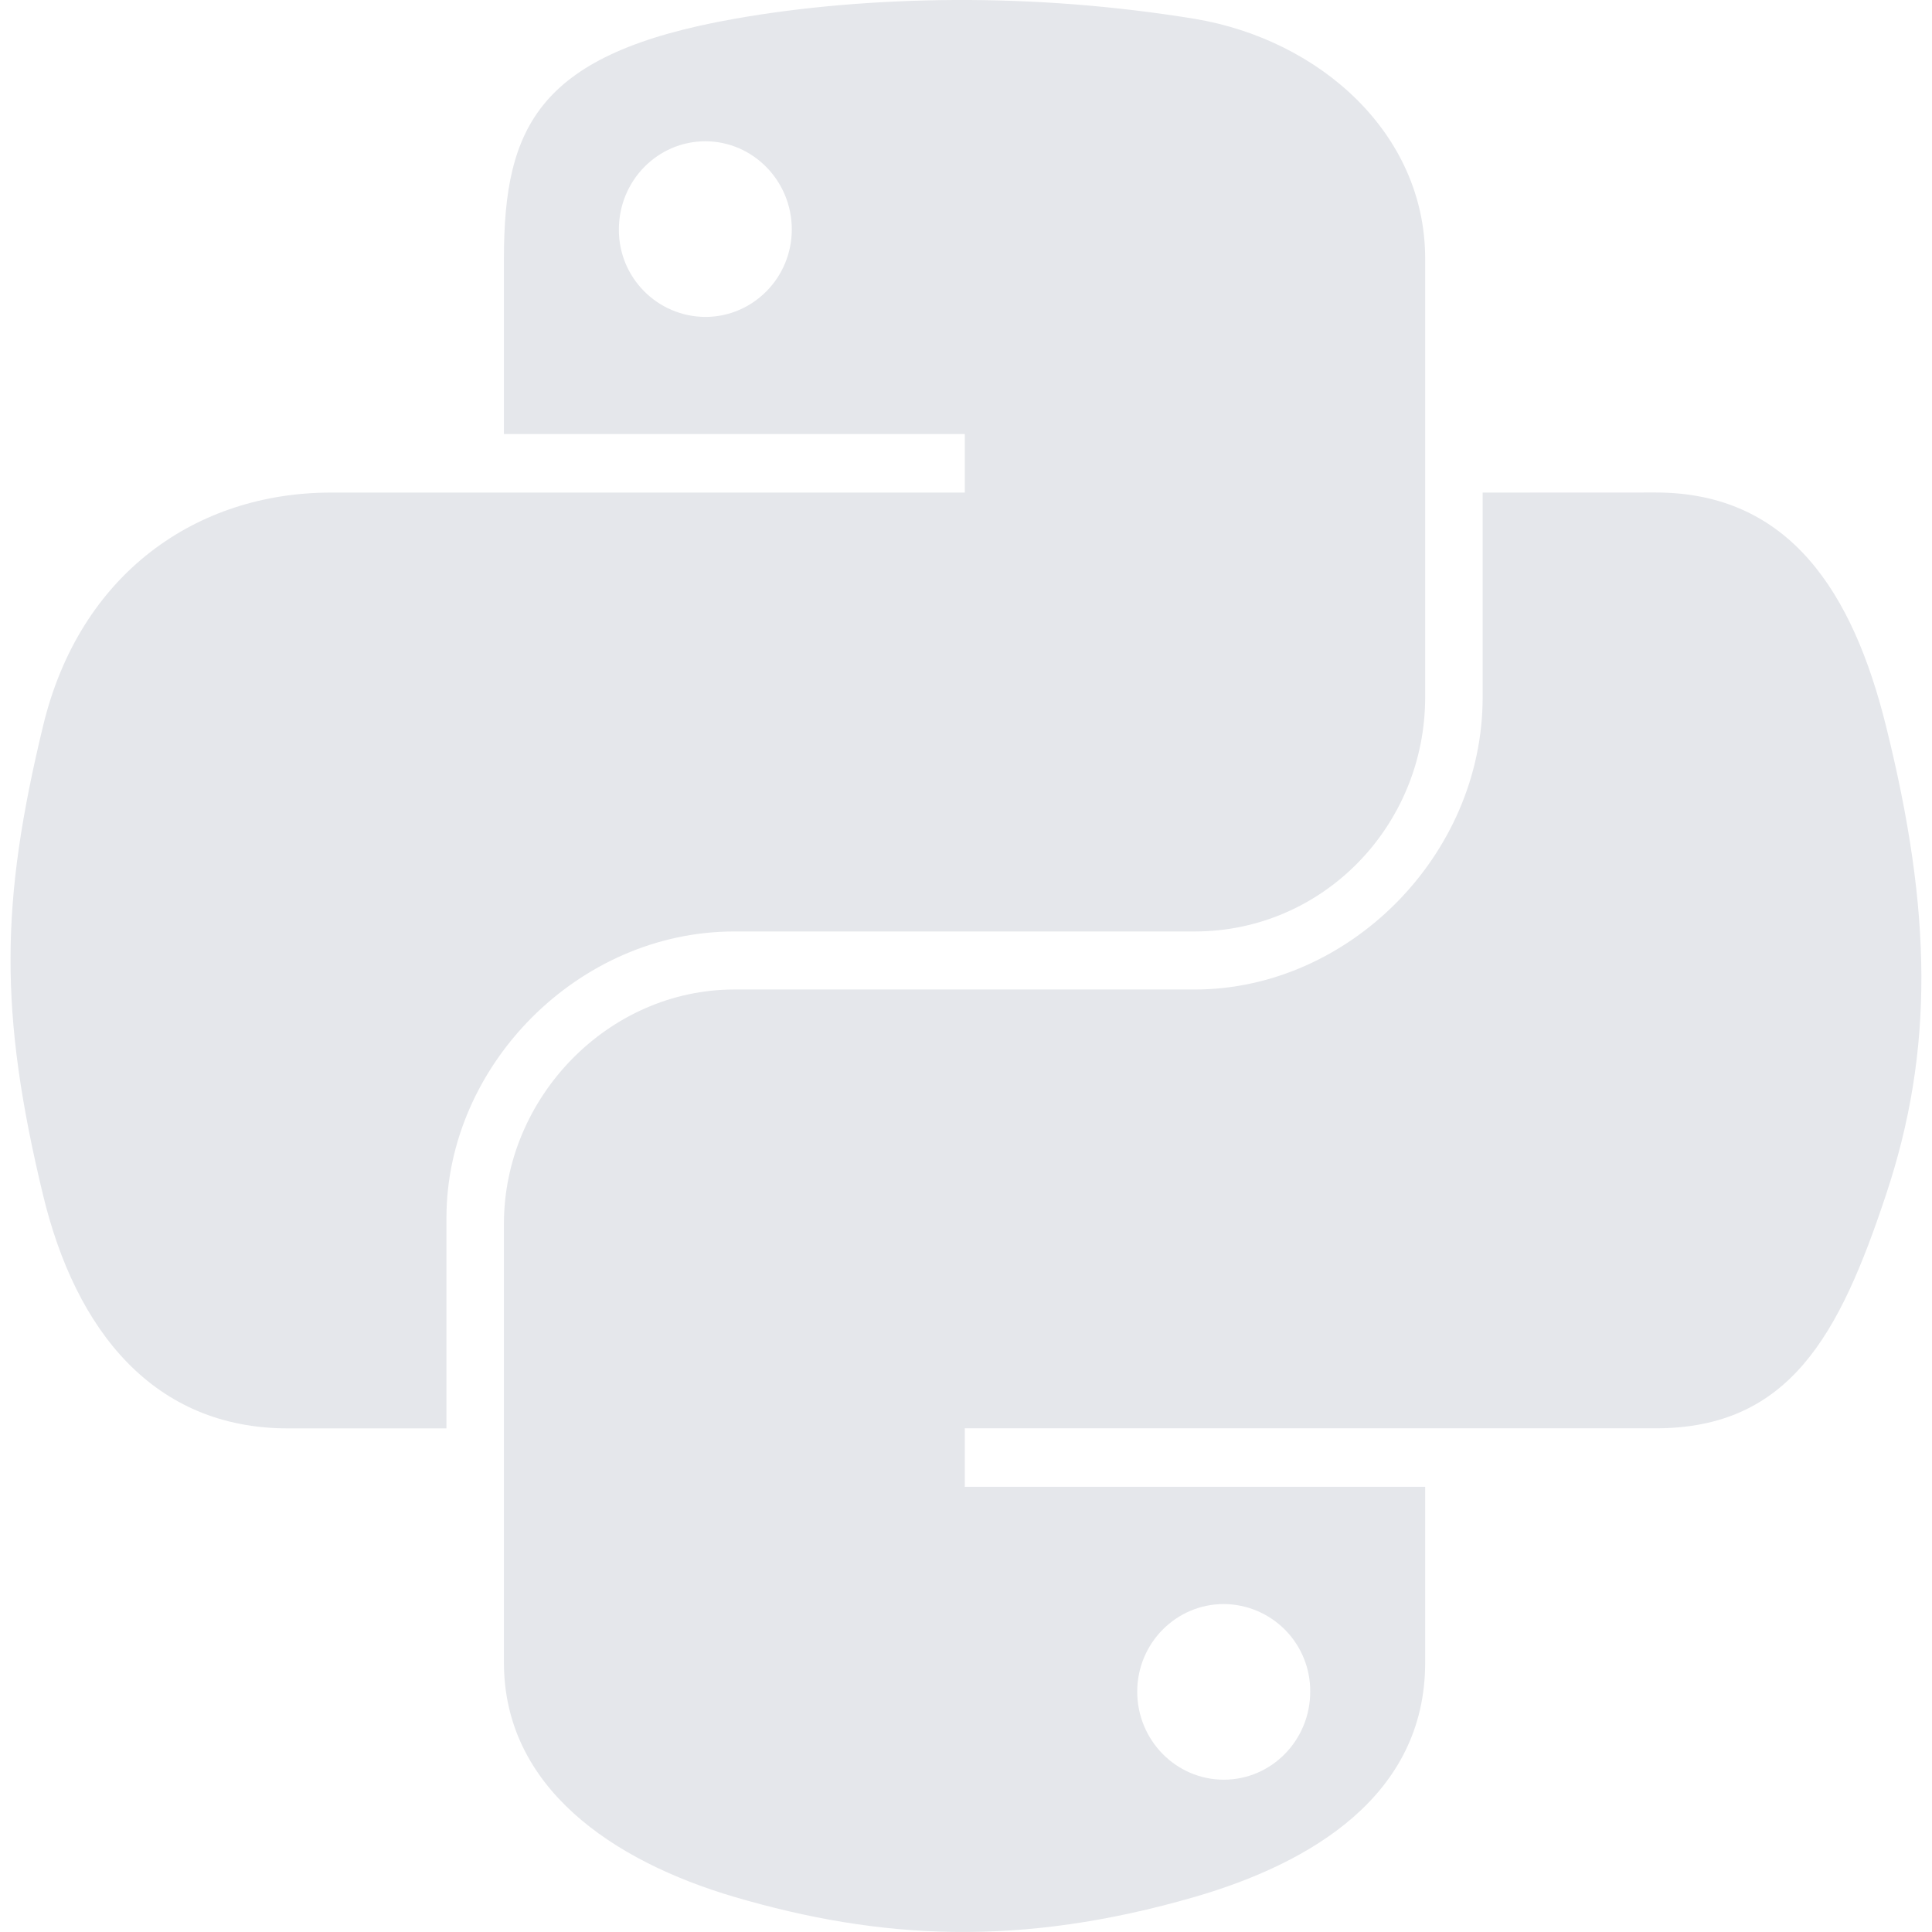
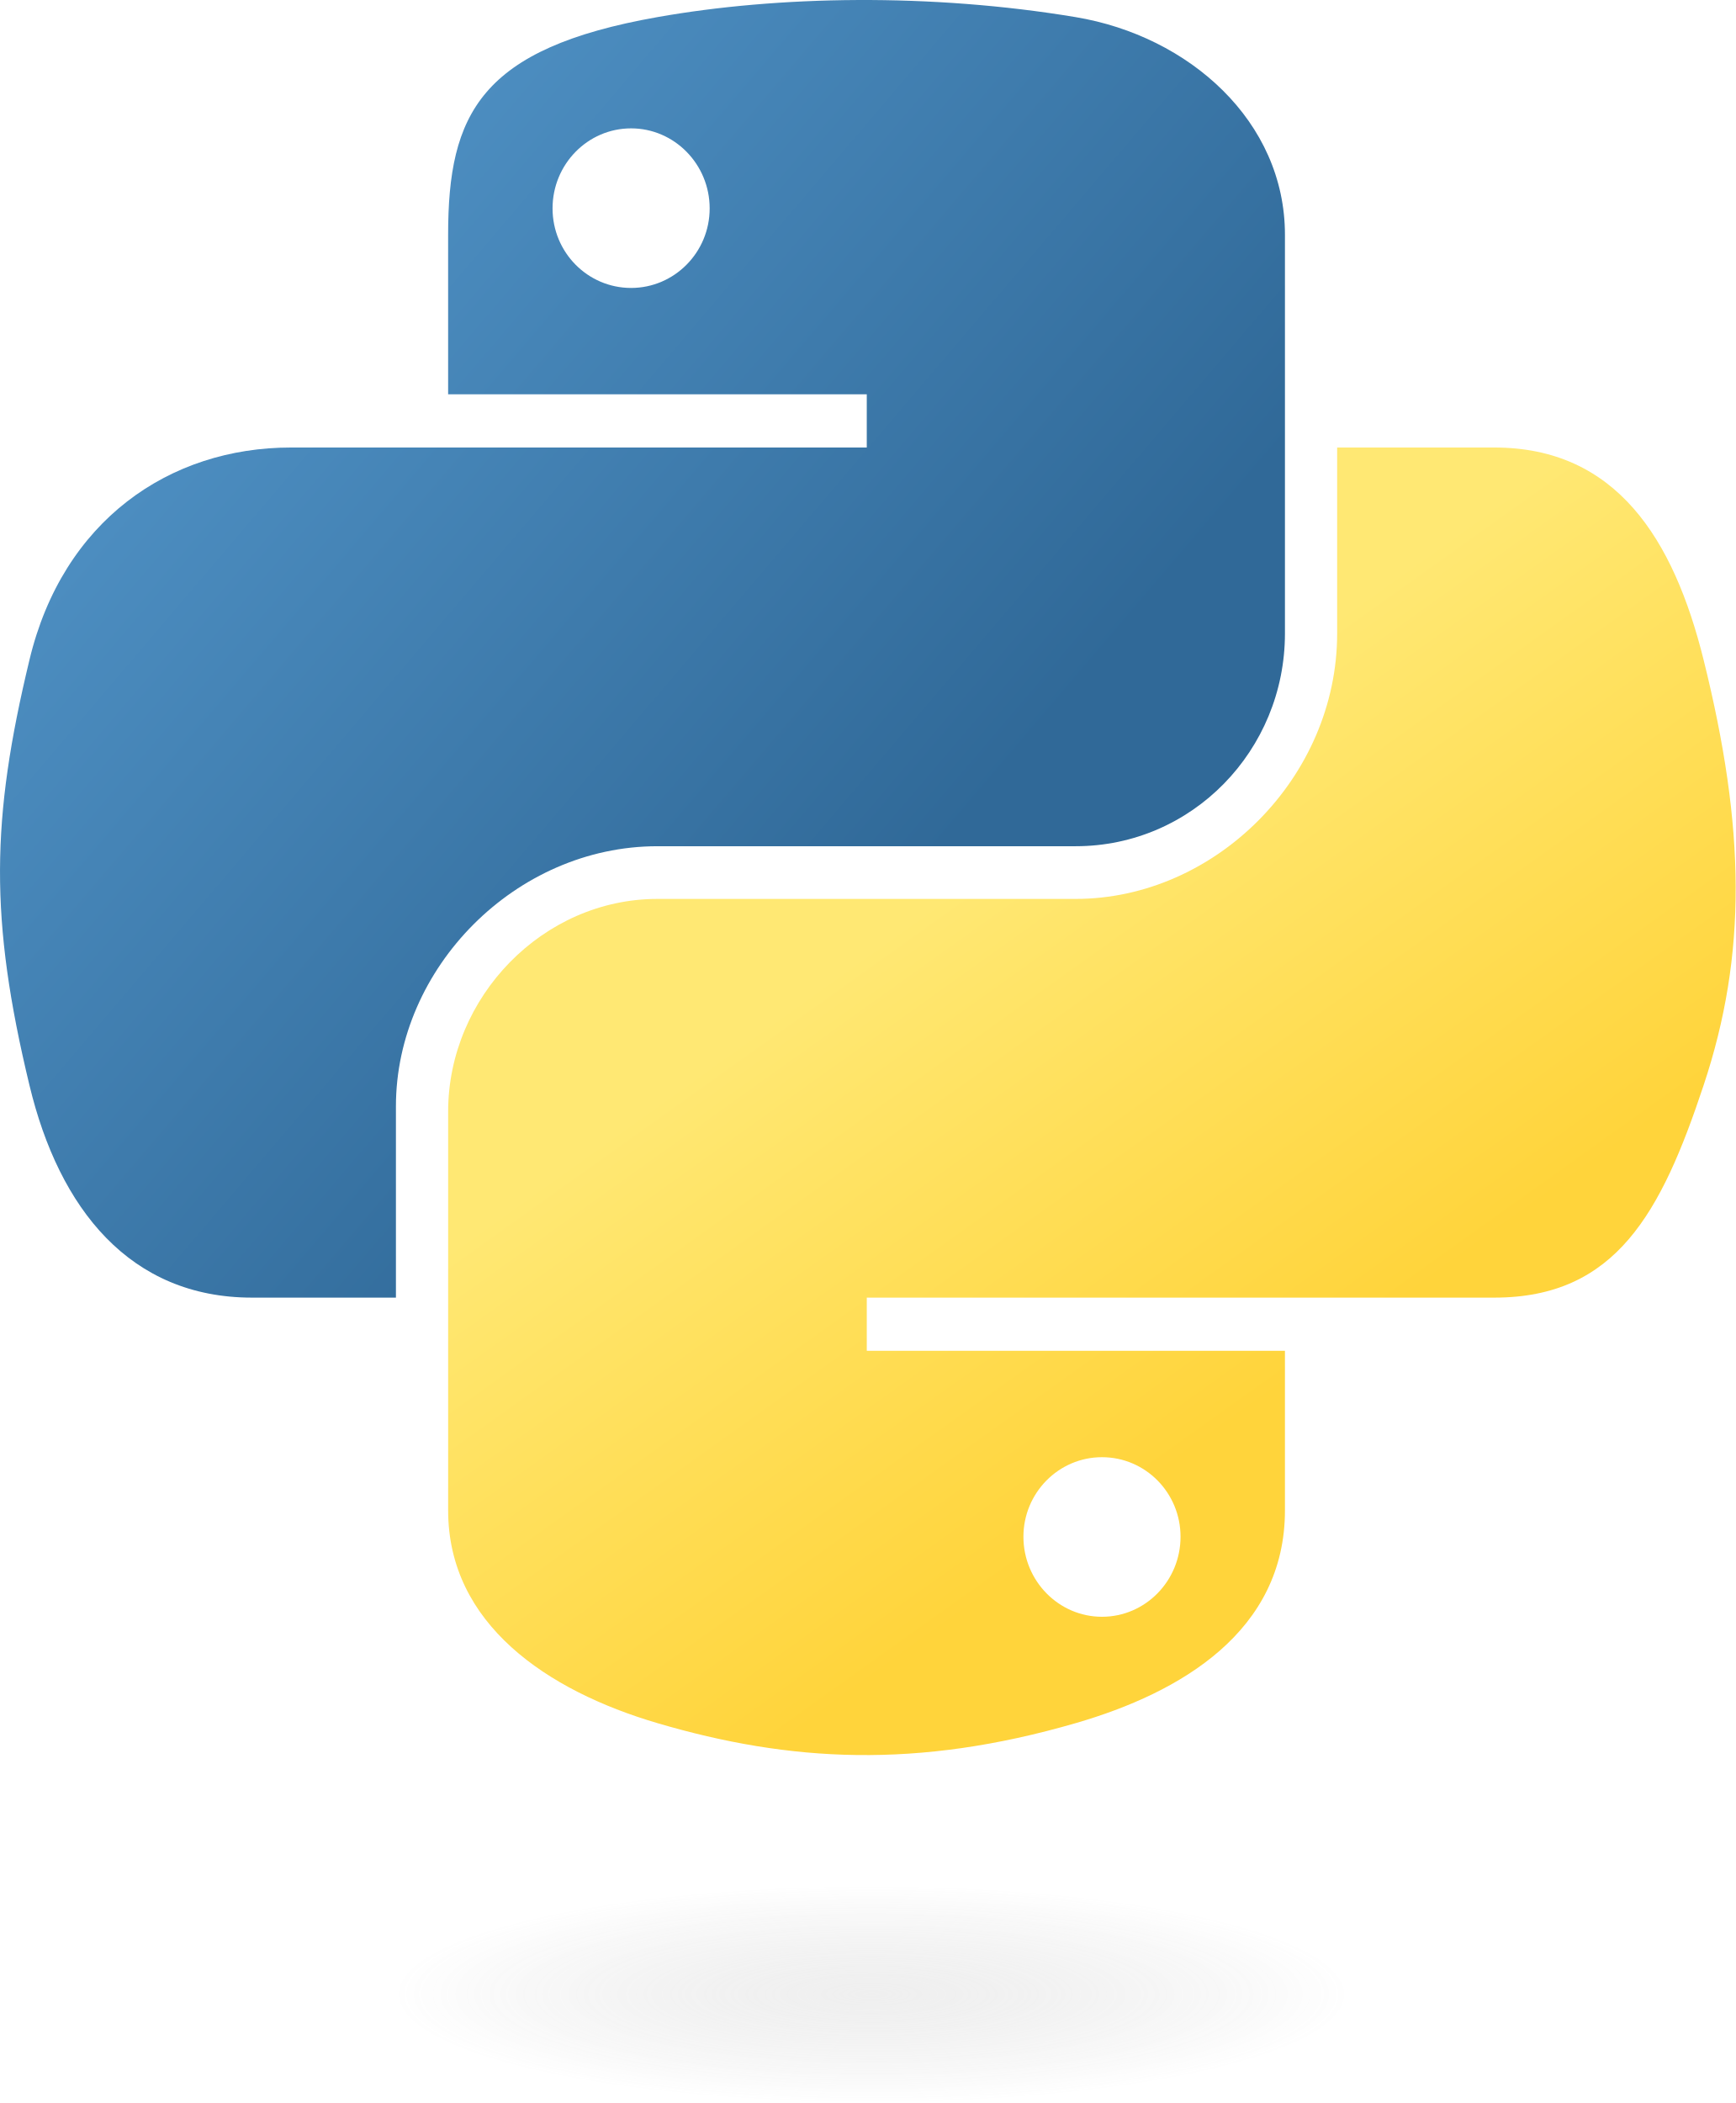
- <svg xmlns="http://www.w3.org/2000/svg" fill="#e5e7eb" role="img" viewBox="0 0 24 24">
-   <path d="M11.858 0c-.978.005-1.913.088-2.736.234C6.7.662 6.26 1.558 6.26 3.21v2.182h5.725v.727H4.111c-1.664 0-3.121 1-3.577 2.903-.526 2.181-.549 3.542 0 5.82.407 1.694 1.379 2.902 3.043 2.902h1.969v-2.616c0-1.89 1.635-3.557 3.576-3.557h5.72c1.591 0 2.862-1.31 2.862-2.91v-5.45c0-1.553-1.309-2.718-2.863-2.977A18 18 0 0 0 11.858 0M8.762 1.755c.591 0 1.074.491 1.074 1.095 0 .601-.483 1.087-1.074 1.087A1.08 1.08 0 0 1 7.688 2.85c0-.604.48-1.095 1.074-1.095m9.656 4.364v2.543c0 1.971-1.671 3.63-3.577 3.63H9.122c-1.566 0-2.862 1.34-2.862 2.91v5.452c0 1.551 1.349 2.464 2.862 2.91 1.813.532 3.55.628 5.72 0 1.44-.418 2.862-1.258 2.862-2.91V18.47h-5.719v-.727h8.582c1.664 0 2.284-1.16 2.862-2.903.598-1.793.573-3.518 0-5.819-.41-1.656-1.196-2.903-2.862-2.903zm-3.216 13.807a1.08 1.08 0 0 1 1.074 1.088c0 .604-.48 1.094-1.074 1.094-.592 0-1.075-.49-1.075-1.094 0-.601.483-1.088 1.075-1.088" />
+ <svg xmlns="http://www.w3.org/2000/svg" xmlns:xlink="http://www.w3.org/1999/xlink" version="1.0" id="svg2" viewBox="0 0 111.161 134.668" width="83.371pt" height="101.001pt">
+   <defs id="defs4">
+     <linearGradient id="linearGradient2795">
+       <stop style="stop-color:#b8b8b8;stop-opacity:0.498;" offset="0" id="stop2797" />
+       <stop style="stop-color:#7f7f7f;stop-opacity:0;" offset="1" id="stop2799" />
+     </linearGradient>
+     <linearGradient id="linearGradient2787">
+       <stop style="stop-color:#7f7f7f;stop-opacity:0.5;" offset="0" id="stop2789" />
+       <stop style="stop-color:#7f7f7f;stop-opacity:0;" offset="1" id="stop2791" />
+     </linearGradient>
+     <linearGradient id="linearGradient3676">
+       <stop style="stop-color:#b2b2b2;stop-opacity:0.5;" offset="0" id="stop3678" />
+       <stop style="stop-color:#b3b3b3;stop-opacity:0;" offset="1" id="stop3680" />
+     </linearGradient>
+     <linearGradient id="linearGradient3236">
+       <stop style="stop-color:#f4f4f4;stop-opacity:1" offset="0" id="stop3244" />
+       <stop style="stop-color:white;stop-opacity:1" offset="1" id="stop3240" />
+     </linearGradient>
+     <linearGradient id="linearGradient4671">
+       <stop style="stop-color:#ffd43b;stop-opacity:1;" offset="0" id="stop4673" />
+       <stop style="stop-color:#ffe873;stop-opacity:1" offset="1" id="stop4675" />
+     </linearGradient>
+     <linearGradient id="linearGradient4689">
+       <stop style="stop-color:#5a9fd4;stop-opacity:1;" offset="0" id="stop4691" />
+       <stop style="stop-color:#306998;stop-opacity:1;" offset="1" id="stop4693" />
+     </linearGradient>
+     <linearGradient x1="224.24" y1="144.757" x2="-65.309" y2="144.757" id="linearGradient2987" xlink:href="#linearGradient4671" gradientUnits="userSpaceOnUse" gradientTransform="translate(100.2702,99.61116)" />
+     <linearGradient x1="172.942" y1="77.476" x2="26.67" y2="76.313" id="linearGradient2990" xlink:href="#linearGradient4689" gradientUnits="userSpaceOnUse" gradientTransform="translate(100.2702,99.61116)" />
+     <linearGradient xlink:href="#linearGradient4689" id="linearGradient2587" gradientUnits="userSpaceOnUse" gradientTransform="translate(100.2702,99.61116)" x1="172.942" y1="77.476" x2="26.67" y2="76.313" />
+     <linearGradient xlink:href="#linearGradient4671" id="linearGradient2589" gradientUnits="userSpaceOnUse" gradientTransform="translate(100.2702,99.61116)" x1="224.24" y1="144.757" x2="-65.309" y2="144.757" />
+     <linearGradient xlink:href="#linearGradient4689" id="linearGradient2248" gradientUnits="userSpaceOnUse" gradientTransform="translate(100.2702,99.61116)" x1="172.942" y1="77.476" x2="26.67" y2="76.313" />
+     <linearGradient xlink:href="#linearGradient4671" id="linearGradient2250" gradientUnits="userSpaceOnUse" gradientTransform="translate(100.2702,99.61116)" x1="224.24" y1="144.757" x2="-65.309" y2="144.757" />
+     <linearGradient xlink:href="#linearGradient4671" id="linearGradient2255" gradientUnits="userSpaceOnUse" gradientTransform="matrix(0.562541,0,0,0.567972,-11.5974,-7.60954)" x1="224.24" y1="144.757" x2="-65.309" y2="144.757" />
+     <linearGradient xlink:href="#linearGradient4689" id="linearGradient2258" gradientUnits="userSpaceOnUse" gradientTransform="matrix(0.562541,0,0,0.567972,-11.5974,-7.60954)" x1="172.942" y1="76.176" x2="26.67" y2="76.313" />
+     <radialGradient xlink:href="#linearGradient2795" id="radialGradient2801" cx="61.519" cy="132.286" fx="61.519" fy="132.286" r="29.037" gradientTransform="matrix(1,0,0,0.177966,0,108.7434)" gradientUnits="userSpaceOnUse" />
+     <linearGradient xlink:href="#linearGradient4671" id="linearGradient1475" gradientUnits="userSpaceOnUse" gradientTransform="matrix(0.562541,0,0,0.567972,-14.99112,-11.70237)" x1="150.961" y1="192.352" x2="112.031" y2="137.273" />
+     <linearGradient xlink:href="#linearGradient4689" id="linearGradient1478" gradientUnits="userSpaceOnUse" gradientTransform="matrix(0.562541,0,0,0.567972,-14.99112,-11.70237)" x1="26.649" y1="20.604" x2="135.665" y2="114.398" />
+     <radialGradient xlink:href="#linearGradient2795" id="radialGradient1480" gradientUnits="userSpaceOnUse" gradientTransform="matrix(1.7490565e-8,-0.239947,1.054668,3.7915457e-7,-83.7008,142.462)" cx="61.519" cy="132.286" fx="61.519" fy="132.286" r="29.037" />
+   </defs>
+   <path style="fill:url(#linearGradient1478);fill-opacity:1" d="M 54.919,9.1927421e-4 C 50.335,0.022 45.958,0.413 42.106,1.095 30.76,3.099 28.7,7.295 28.7,15.032 v 10.219 h 26.812 v 3.406 h -26.812 -10.062 c -7.792,0 -14.616,4.684 -16.75,13.594 -2.462,10.213 -2.571,16.586 0,27.25 1.906,7.938 6.458,13.594 14.25,13.594 h 9.219 v -12.25 c 0,-8.85 7.657,-16.656 16.75,-16.656 h 26.781 c 7.455,0 13.406,-6.138 13.406,-13.625 v -25.531 c 0,-7.266 -6.13,-12.725 -13.406,-13.937 C 64.282,0.328 59.502,-0.02 54.919,9.1927421e-4 Z m -14.5,8.219 c 2.77,0 5.031,2.299 5.031,5.125 -2e-6,2.816 -2.262,5.094 -5.031,5.094 -2.779,-1e-6 -5.031,-2.277 -5.031,-5.094 -10e-7,-2.826 2.252,-5.125 5.031,-5.125 z" id="path1948" />
+   <path style="fill:url(#linearGradient1475);fill-opacity:1" d="m 85.638,28.657 v 11.906 c 0,9.231 -7.826,17 -16.75,17 h -26.781 c -7.336,0 -13.406,6.278 -13.406,13.625 v 25.531 c 0,7.266 6.319,11.54 13.406,13.625 8.487,2.496 16.626,2.947 26.781,0 6.75,-1.954 13.406,-5.888 13.406,-13.625 V 86.501 h -26.781 v -3.406 h 26.781 13.406 c 7.792,0 10.696,-5.435 13.406,-13.594 2.799,-8.399 2.68,-16.476 0,-27.25 -1.926,-7.757 -5.604,-13.594 -13.406,-13.594 z m -15.062,64.656 c 2.779,3e-6 5.031,2.277 5.031,5.094 -2e-6,2.826 -2.252,5.125 -5.031,5.125 -2.77,0 -5.031,-2.299 -5.031,-5.125 2e-6,-2.816 2.262,-5.094 5.031,-5.094 z" id="path1950" />
+   <ellipse style="opacity:0.444;fill:url(#radialGradient1480);fill-opacity:1;fill-rule:nonzero;stroke:none;stroke-width:15.417;stroke-miterlimit:4;stroke-dasharray:none;stroke-opacity:1" id="path1894" cx="55.817" cy="127.701" rx="35.931" ry="6.967" />
</svg>
